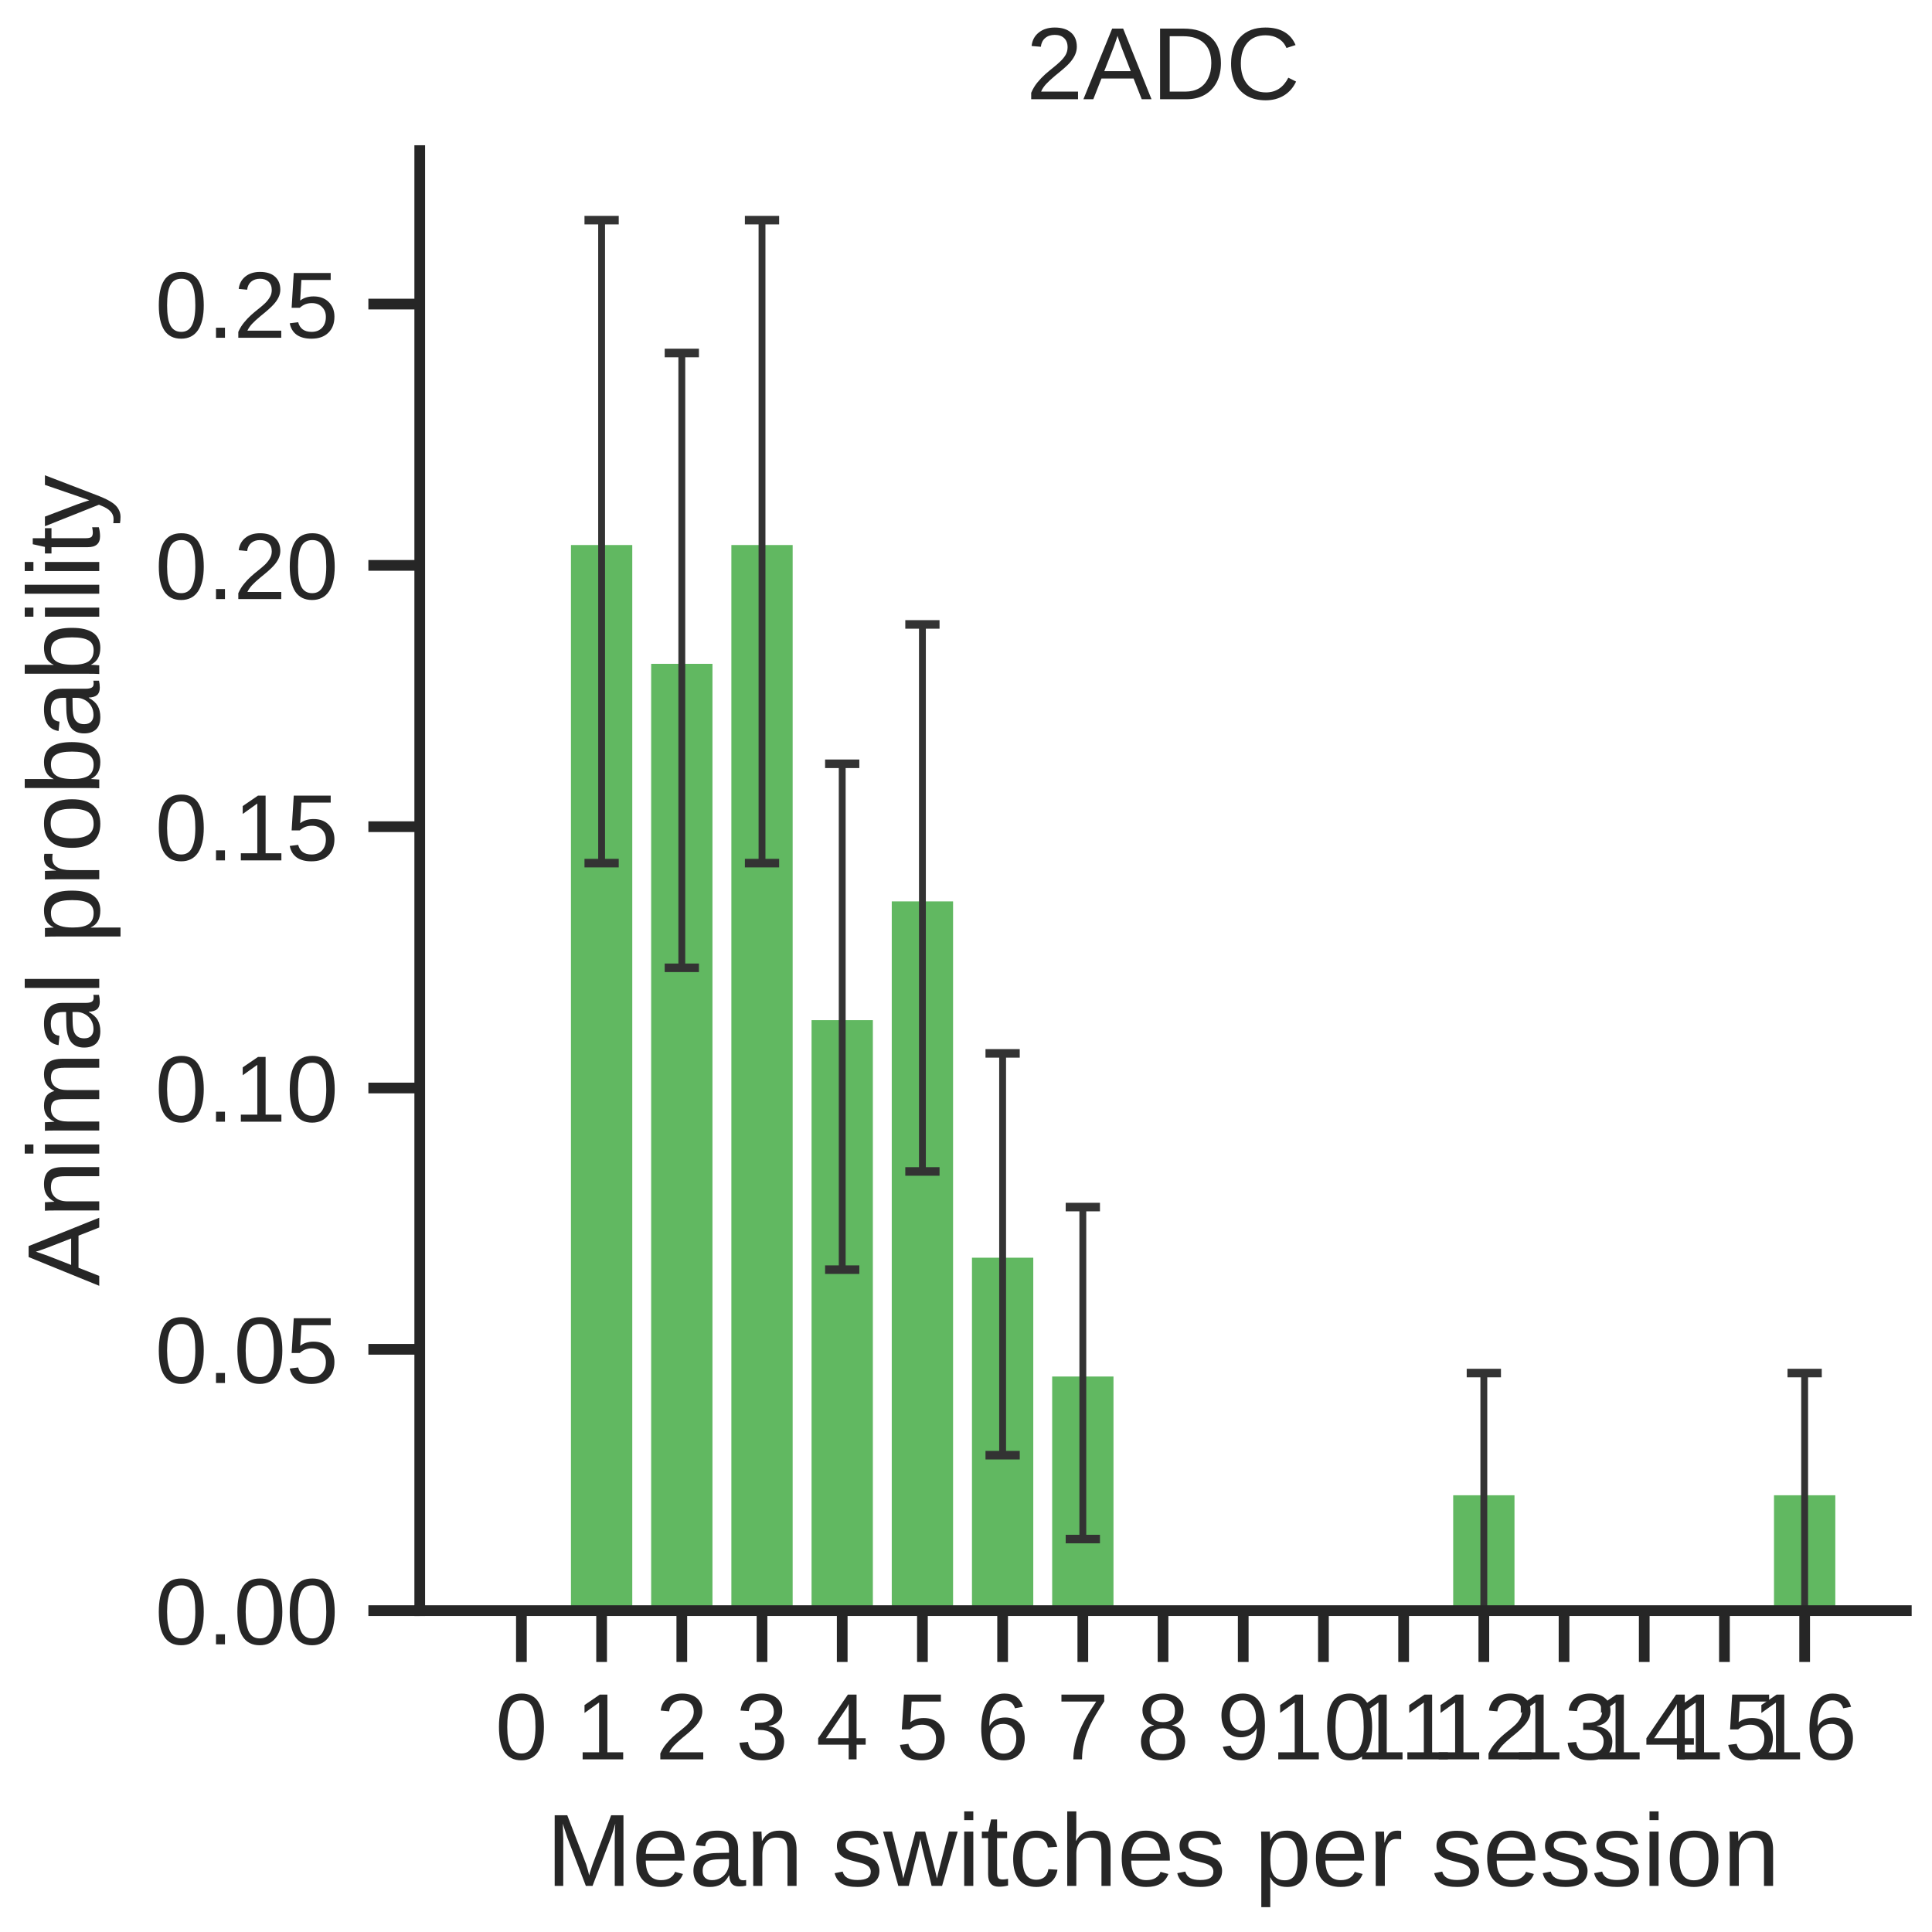
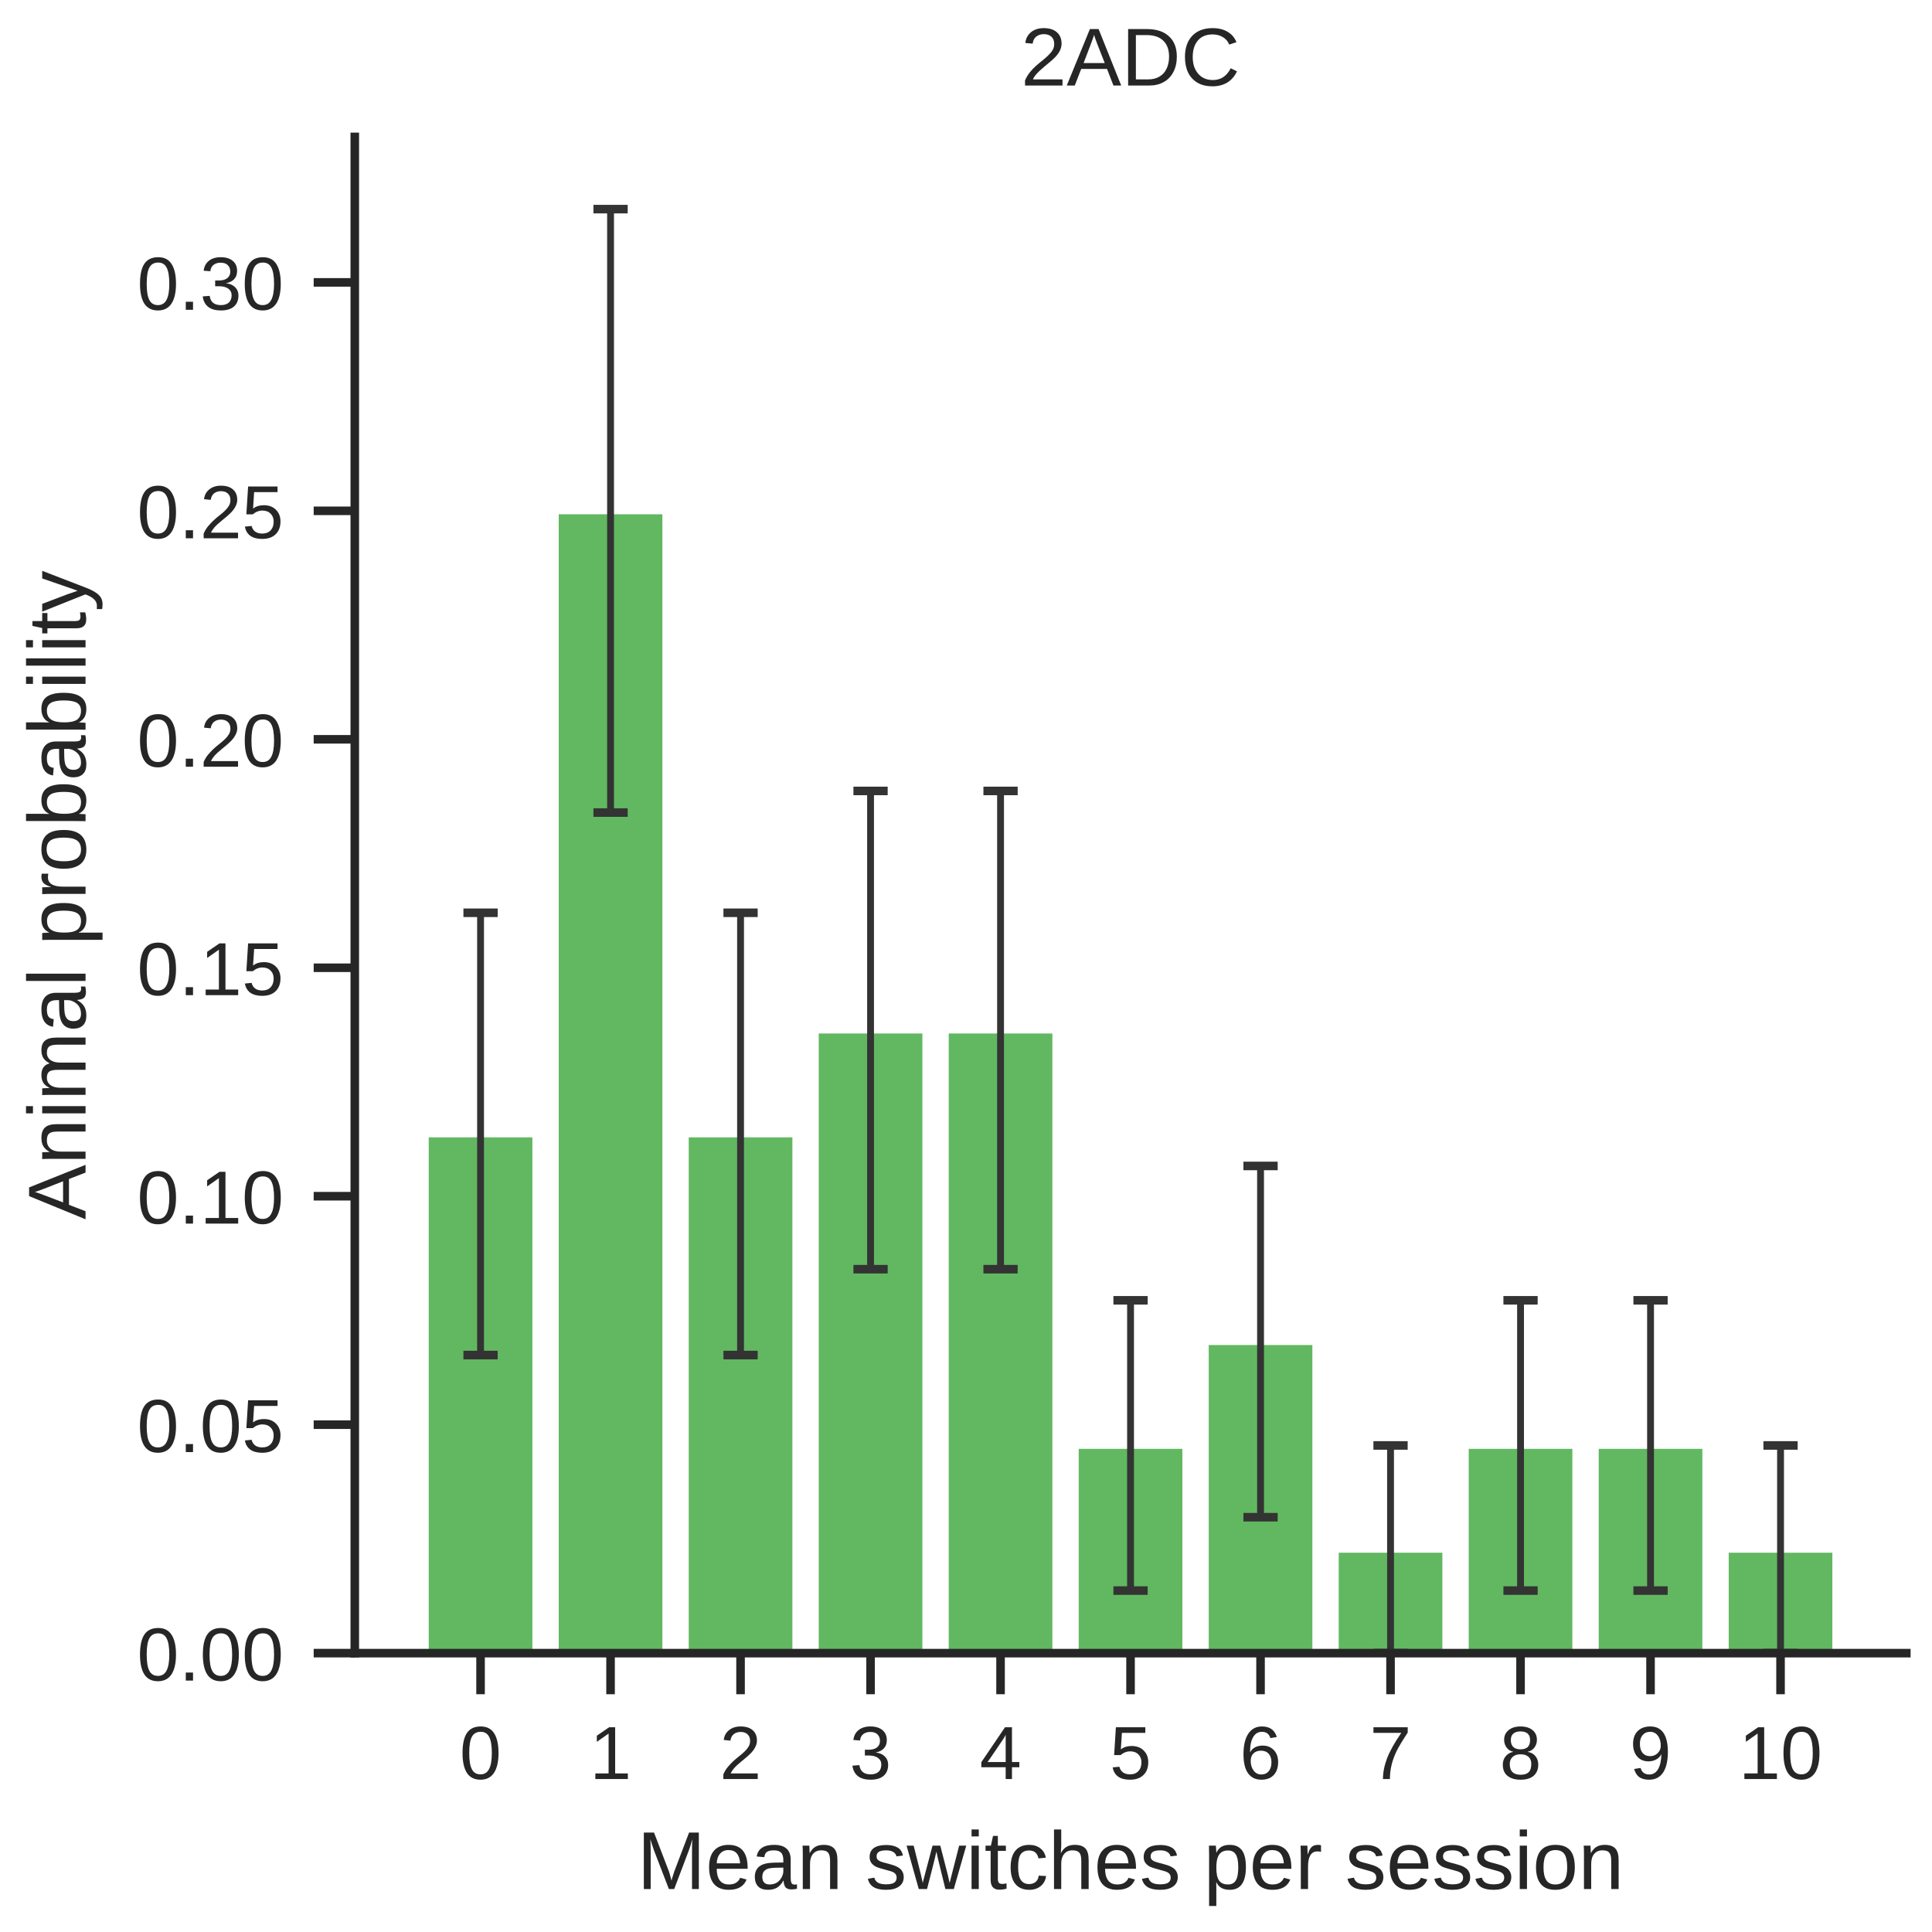
<svg xmlns="http://www.w3.org/2000/svg" xmlns:xlink="http://www.w3.org/1999/xlink" width="225.638pt" height="225.638pt" viewBox="0 0 225.638 225.638" version="1.1">
  <defs>
    <style type="text/css">*{stroke-linejoin: round; stroke-linecap: butt}</style>
  </defs>
  <g id="figure_1">
    <g id="patch_1">
      <path d="M 0 225.638  L 225.638 225.638  L 225.638 0  L 0 0  z " style="fill: #ffffff" />
    </g>
    <g id="axes_1">
      <g id="patch_2">
-         <path d="M 49.022 188.103  L 222.638 188.103  L 222.638 17.59  L 49.022 17.59  z " style="fill: #ffffff" />
+         <path d="M 41.435 193.07  L 222.638 193.07  L 222.638 15.989  L 41.435 15.989  z " style="fill: #ffffff" />
      </g>
      <g id="matplotlib.axis_1">
        <g id="xtick_1">
          <g id="line2d_1">
            <defs>
-               <path id="mf97f3000c5" d="M 0 0  L 0 6  " style="stroke: #262626; stroke-width: 1.25" />
+               <path id="m8f59baa967" d="M 0 0  L 0 4.8  " style="stroke: #262626" />
            </defs>
            <g>
-               <use xlink:href="#mf97f3000c5" x="60.895" y="188.103" style="fill: #262626; stroke: #262626; stroke-width: 1.25" />
+               <use xlink:href="#m8f59baa967" x="56.124" y="193.07" style="fill: #262626; stroke: #262626" />
            </g>
          </g>
          <g id="text_1">
-             <text style="font-size: 11px; font-family: 'Arial', 'DejaVu Sans', 'Liberation Sans', 'Bitstream Vera Sans', sans-serif; text-anchor: middle; fill: #262626" x="60.895" y="205.477" transform="rotate(-0 60.8948 205.4769)">0</text>
+             <text style="font-size: 8.8px; font-family: 'Arial', 'DejaVu Sans', 'Liberation Sans', 'Bitstream Vera Sans', sans-serif; text-anchor: middle; fill: #262626" x="56.124" y="207.776" transform="rotate(-0 56.12441 207.7762)">0</text>
          </g>
        </g>
        <g id="xtick_2">
          <g id="line2d_2">
            <g>
-               <use xlink:href="#mf97f3000c5" x="70.262" y="188.103" style="fill: #262626; stroke: #262626; stroke-width: 1.25" />
+               <use xlink:href="#m8f59baa967" x="71.307" y="193.07" style="fill: #262626; stroke: #262626" />
            </g>
          </g>
          <g id="text_2">
-             <text style="font-size: 11px; font-family: 'Arial', 'DejaVu Sans', 'Liberation Sans', 'Bitstream Vera Sans', sans-serif; text-anchor: middle; fill: #262626" x="70.262" y="205.477" transform="rotate(-0 70.26169 205.4769)">1</text>
+             <text style="font-size: 8.8px; font-family: 'Arial', 'DejaVu Sans', 'Liberation Sans', 'Bitstream Vera Sans', sans-serif; text-anchor: middle; fill: #262626" x="71.307" y="207.776" transform="rotate(-0 71.30683 207.7762)">1</text>
          </g>
        </g>
        <g id="xtick_3">
          <g id="line2d_3">
            <g>
-               <use xlink:href="#mf97f3000c5" x="79.629" y="188.103" style="fill: #262626; stroke: #262626; stroke-width: 1.25" />
+               <use xlink:href="#m8f59baa967" x="86.489" y="193.07" style="fill: #262626; stroke: #262626" />
            </g>
          </g>
          <g id="text_3">
-             <text style="font-size: 11px; font-family: 'Arial', 'DejaVu Sans', 'Liberation Sans', 'Bitstream Vera Sans', sans-serif; text-anchor: middle; fill: #262626" x="79.629" y="205.477" transform="rotate(-0 79.62858 205.4769)">2</text>
+             <text style="font-size: 8.8px; font-family: 'Arial', 'DejaVu Sans', 'Liberation Sans', 'Bitstream Vera Sans', sans-serif; text-anchor: middle; fill: #262626" x="86.489" y="207.776" transform="rotate(-0 86.48924 207.7762)">2</text>
          </g>
        </g>
        <g id="xtick_4">
          <g id="line2d_4">
            <g>
-               <use xlink:href="#mf97f3000c5" x="88.995" y="188.103" style="fill: #262626; stroke: #262626; stroke-width: 1.25" />
+               <use xlink:href="#m8f59baa967" x="101.672" y="193.07" style="fill: #262626; stroke: #262626" />
            </g>
          </g>
          <g id="text_4">
-             <text style="font-size: 11px; font-family: 'Arial', 'DejaVu Sans', 'Liberation Sans', 'Bitstream Vera Sans', sans-serif; text-anchor: middle; fill: #262626" x="88.995" y="205.477" transform="rotate(-0 88.99547 205.4769)">3</text>
+             <text style="font-size: 8.8px; font-family: 'Arial', 'DejaVu Sans', 'Liberation Sans', 'Bitstream Vera Sans', sans-serif; text-anchor: middle; fill: #262626" x="101.672" y="207.776" transform="rotate(-0 101.6717 207.7762)">3</text>
          </g>
        </g>
        <g id="xtick_5">
          <g id="line2d_5">
            <g>
-               <use xlink:href="#mf97f3000c5" x="98.362" y="188.103" style="fill: #262626; stroke: #262626; stroke-width: 1.25" />
+               <use xlink:href="#m8f59baa967" x="116.854" y="193.07" style="fill: #262626; stroke: #262626" />
            </g>
          </g>
          <g id="text_5">
-             <text style="font-size: 11px; font-family: 'Arial', 'DejaVu Sans', 'Liberation Sans', 'Bitstream Vera Sans', sans-serif; text-anchor: middle; fill: #262626" x="98.362" y="205.477" transform="rotate(-0 98.36236 205.4769)">4</text>
+             <text style="font-size: 8.8px; font-family: 'Arial', 'DejaVu Sans', 'Liberation Sans', 'Bitstream Vera Sans', sans-serif; text-anchor: middle; fill: #262626" x="116.854" y="207.776" transform="rotate(-0 116.8541 207.7762)">4</text>
          </g>
        </g>
        <g id="xtick_6">
          <g id="line2d_6">
            <g>
-               <use xlink:href="#mf97f3000c5" x="107.729" y="188.103" style="fill: #262626; stroke: #262626; stroke-width: 1.25" />
+               <use xlink:href="#m8f59baa967" x="132.036" y="193.07" style="fill: #262626; stroke: #262626" />
            </g>
          </g>
          <g id="text_6">
-             <text style="font-size: 11px; font-family: 'Arial', 'DejaVu Sans', 'Liberation Sans', 'Bitstream Vera Sans', sans-serif; text-anchor: middle; fill: #262626" x="107.729" y="205.477" transform="rotate(-0 107.7292 205.4769)">5</text>
+             <text style="font-size: 8.8px; font-family: 'Arial', 'DejaVu Sans', 'Liberation Sans', 'Bitstream Vera Sans', sans-serif; text-anchor: middle; fill: #262626" x="132.036" y="207.776" transform="rotate(-0 132.0365 207.7762)">5</text>
          </g>
        </g>
        <g id="xtick_7">
          <g id="line2d_7">
            <g>
-               <use xlink:href="#mf97f3000c5" x="117.096" y="188.103" style="fill: #262626; stroke: #262626; stroke-width: 1.25" />
+               <use xlink:href="#m8f59baa967" x="147.219" y="193.07" style="fill: #262626; stroke: #262626" />
            </g>
          </g>
          <g id="text_7">
-             <text style="font-size: 11px; font-family: 'Arial', 'DejaVu Sans', 'Liberation Sans', 'Bitstream Vera Sans', sans-serif; text-anchor: middle; fill: #262626" x="117.096" y="205.477" transform="rotate(-0 117.0961 205.4769)">6</text>
+             <text style="font-size: 8.8px; font-family: 'Arial', 'DejaVu Sans', 'Liberation Sans', 'Bitstream Vera Sans', sans-serif; text-anchor: middle; fill: #262626" x="147.219" y="207.776" transform="rotate(-0 147.2189 207.7762)">6</text>
          </g>
        </g>
        <g id="xtick_8">
          <g id="line2d_8">
            <g>
-               <use xlink:href="#mf97f3000c5" x="126.463" y="188.103" style="fill: #262626; stroke: #262626; stroke-width: 1.25" />
+               <use xlink:href="#m8f59baa967" x="162.401" y="193.07" style="fill: #262626; stroke: #262626" />
            </g>
          </g>
          <g id="text_8">
-             <text style="font-size: 11px; font-family: 'Arial', 'DejaVu Sans', 'Liberation Sans', 'Bitstream Vera Sans', sans-serif; text-anchor: middle; fill: #262626" x="126.463" y="205.477" transform="rotate(-0 126.463 205.4769)">7</text>
+             <text style="font-size: 8.8px; font-family: 'Arial', 'DejaVu Sans', 'Liberation Sans', 'Bitstream Vera Sans', sans-serif; text-anchor: middle; fill: #262626" x="162.401" y="207.776" transform="rotate(-0 162.4013 207.7762)">7</text>
          </g>
        </g>
        <g id="xtick_9">
          <g id="line2d_9">
            <g>
-               <use xlink:href="#mf97f3000c5" x="135.83" y="188.103" style="fill: #262626; stroke: #262626; stroke-width: 1.25" />
+               <use xlink:href="#m8f59baa967" x="177.584" y="193.07" style="fill: #262626; stroke: #262626" />
            </g>
          </g>
          <g id="text_9">
-             <text style="font-size: 11px; font-family: 'Arial', 'DejaVu Sans', 'Liberation Sans', 'Bitstream Vera Sans', sans-serif; text-anchor: middle; fill: #262626" x="135.83" y="205.477" transform="rotate(-0 135.8299 205.4769)">8</text>
+             <text style="font-size: 8.8px; font-family: 'Arial', 'DejaVu Sans', 'Liberation Sans', 'Bitstream Vera Sans', sans-serif; text-anchor: middle; fill: #262626" x="177.584" y="207.776" transform="rotate(-0 177.5837 207.7762)">8</text>
          </g>
        </g>
        <g id="xtick_10">
          <g id="line2d_10">
            <g>
-               <use xlink:href="#mf97f3000c5" x="145.197" y="188.103" style="fill: #262626; stroke: #262626; stroke-width: 1.25" />
+               <use xlink:href="#m8f59baa967" x="192.766" y="193.07" style="fill: #262626; stroke: #262626" />
            </g>
          </g>
          <g id="text_10">
-             <text style="font-size: 11px; font-family: 'Arial', 'DejaVu Sans', 'Liberation Sans', 'Bitstream Vera Sans', sans-serif; text-anchor: middle; fill: #262626" x="145.197" y="205.477" transform="rotate(-0 145.1968 205.4769)">9</text>
+             <text style="font-size: 8.8px; font-family: 'Arial', 'DejaVu Sans', 'Liberation Sans', 'Bitstream Vera Sans', sans-serif; text-anchor: middle; fill: #262626" x="192.766" y="207.776" transform="rotate(-0 192.7662 207.7762)">9</text>
          </g>
        </g>
        <g id="xtick_11">
          <g id="line2d_11">
            <g>
-               <use xlink:href="#mf97f3000c5" x="154.564" y="188.103" style="fill: #262626; stroke: #262626; stroke-width: 1.25" />
+               <use xlink:href="#m8f59baa967" x="207.949" y="193.07" style="fill: #262626; stroke: #262626" />
            </g>
          </g>
          <g id="text_11">
-             <text style="font-size: 11px; font-family: 'Arial', 'DejaVu Sans', 'Liberation Sans', 'Bitstream Vera Sans', sans-serif; text-anchor: middle; fill: #262626" x="154.564" y="205.477" transform="rotate(-0 154.5637 205.4769)">10</text>
-           </g>
-         </g>
-         <g id="xtick_12">
-           <g id="line2d_12">
-             <g>
-               <use xlink:href="#mf97f3000c5" x="163.931" y="188.103" style="fill: #262626; stroke: #262626; stroke-width: 1.25" />
-             </g>
-           </g>
-           <g id="text_12">
-             <text style="font-size: 11px; font-family: 'Arial', 'DejaVu Sans', 'Liberation Sans', 'Bitstream Vera Sans', sans-serif; text-anchor: middle; fill: #262626" x="163.931" y="205.477" transform="rotate(-0 163.9306 205.4769)">11</text>
-           </g>
-         </g>
-         <g id="xtick_13">
-           <g id="line2d_13">
-             <g>
-               <use xlink:href="#mf97f3000c5" x="173.297" y="188.103" style="fill: #262626; stroke: #262626; stroke-width: 1.25" />
-             </g>
-           </g>
-           <g id="text_13">
-             <text style="font-size: 11px; font-family: 'Arial', 'DejaVu Sans', 'Liberation Sans', 'Bitstream Vera Sans', sans-serif; text-anchor: middle; fill: #262626" x="173.297" y="205.477" transform="rotate(-0 173.2975 205.4769)">12</text>
-           </g>
-         </g>
-         <g id="xtick_14">
-           <g id="line2d_14">
-             <g>
-               <use xlink:href="#mf97f3000c5" x="182.664" y="188.103" style="fill: #262626; stroke: #262626; stroke-width: 1.25" />
-             </g>
-           </g>
-           <g id="text_14">
-             <text style="font-size: 11px; font-family: 'Arial', 'DejaVu Sans', 'Liberation Sans', 'Bitstream Vera Sans', sans-serif; text-anchor: middle; fill: #262626" x="182.664" y="205.477" transform="rotate(-0 182.6644 205.4769)">13</text>
-           </g>
-         </g>
-         <g id="xtick_15">
-           <g id="line2d_15">
-             <g>
-               <use xlink:href="#mf97f3000c5" x="192.031" y="188.103" style="fill: #262626; stroke: #262626; stroke-width: 1.25" />
-             </g>
-           </g>
-           <g id="text_15">
-             <text style="font-size: 11px; font-family: 'Arial', 'DejaVu Sans', 'Liberation Sans', 'Bitstream Vera Sans', sans-serif; text-anchor: middle; fill: #262626" x="192.031" y="205.477" transform="rotate(-0 192.0312 205.4769)">14</text>
-           </g>
-         </g>
-         <g id="xtick_16">
-           <g id="line2d_16">
-             <g>
-               <use xlink:href="#mf97f3000c5" x="201.398" y="188.103" style="fill: #262626; stroke: #262626; stroke-width: 1.25" />
-             </g>
-           </g>
-           <g id="text_16">
-             <text style="font-size: 11px; font-family: 'Arial', 'DejaVu Sans', 'Liberation Sans', 'Bitstream Vera Sans', sans-serif; text-anchor: middle; fill: #262626" x="201.398" y="205.477" transform="rotate(-0 201.3981 205.4769)">15</text>
-           </g>
-         </g>
-         <g id="xtick_17">
-           <g id="line2d_17">
-             <g>
-               <use xlink:href="#mf97f3000c5" x="210.765" y="188.103" style="fill: #262626; stroke: #262626; stroke-width: 1.25" />
-             </g>
-           </g>
-           <g id="text_17">
-             <text style="font-size: 11px; font-family: 'Arial', 'DejaVu Sans', 'Liberation Sans', 'Bitstream Vera Sans', sans-serif; text-anchor: middle; fill: #262626" x="210.765" y="205.477" transform="rotate(-0 210.765 205.4769)">16</text>
-           </g>
-         </g>
-         <g id="text_18">
-           <text style="font-size: 12px; font-family: 'Arial', 'DejaVu Sans', 'Liberation Sans', 'Bitstream Vera Sans', sans-serif; text-anchor: middle; fill: #262626" x="135.83" y="220.253" transform="rotate(-0 135.8299 220.2526)">Mean switches per session</text>
+             <text style="font-size: 8.8px; font-family: 'Arial', 'DejaVu Sans', 'Liberation Sans', 'Bitstream Vera Sans', sans-serif; text-anchor: middle; fill: #262626" x="207.949" y="207.776" transform="rotate(-0 207.9486 207.7762)">10</text>
+           </g>
+         </g>
+         <g id="text_12">
+           <text style="font-size: 9.6px; font-family: 'Arial', 'DejaVu Sans', 'Liberation Sans', 'Bitstream Vera Sans', sans-serif; text-anchor: middle; fill: #262626" x="132.036" y="220.617" transform="rotate(-0 132.0365 220.6172)">Mean switches per session</text>
        </g>
      </g>
      <g id="matplotlib.axis_2">
        <g id="ytick_1">
+           <g id="line2d_12">
+             <defs>
+               <path id="m73c8917f57" d="M 0 0  L -4.8 0  " style="stroke: #262626" />
+             </defs>
+             <g>
+               <use xlink:href="#m73c8917f57" x="41.435" y="193.07" style="fill: #262626; stroke: #262626" />
+             </g>
+           </g>
+           <g id="text_13">
+             <text style="font-size: 8.8px; font-family: 'Arial', 'DejaVu Sans', 'Liberation Sans', 'Bitstream Vera Sans', sans-serif; text-anchor: end; fill: #262626" x="33.135" y="196.273" transform="rotate(-0 33.13543 196.2729)">0.00</text>
+           </g>
+         </g>
+         <g id="ytick_2">
+           <g id="line2d_13">
+             <g>
+               <use xlink:href="#m73c8917f57" x="41.435" y="166.388" style="fill: #262626; stroke: #262626" />
+             </g>
+           </g>
+           <g id="text_14">
+             <text style="font-size: 8.8px; font-family: 'Arial', 'DejaVu Sans', 'Liberation Sans', 'Bitstream Vera Sans', sans-serif; text-anchor: end; fill: #262626" x="33.135" y="169.591" transform="rotate(-0 33.13543 169.591)">0.05</text>
+           </g>
+         </g>
+         <g id="ytick_3">
+           <g id="line2d_14">
+             <g>
+               <use xlink:href="#m73c8917f57" x="41.435" y="139.706" style="fill: #262626; stroke: #262626" />
+             </g>
+           </g>
+           <g id="text_15">
+             <text style="font-size: 8.8px; font-family: 'Arial', 'DejaVu Sans', 'Liberation Sans', 'Bitstream Vera Sans', sans-serif; text-anchor: end; fill: #262626" x="33.135" y="142.909" transform="rotate(-0 33.13543 142.909)">0.10</text>
+           </g>
+         </g>
+         <g id="ytick_4">
+           <g id="line2d_15">
+             <g>
+               <use xlink:href="#m73c8917f57" x="41.435" y="113.024" style="fill: #262626; stroke: #262626" />
+             </g>
+           </g>
+           <g id="text_16">
+             <text style="font-size: 8.8px; font-family: 'Arial', 'DejaVu Sans', 'Liberation Sans', 'Bitstream Vera Sans', sans-serif; text-anchor: end; fill: #262626" x="33.135" y="116.227" transform="rotate(-0 33.13543 116.2271)">0.15</text>
+           </g>
+         </g>
+         <g id="ytick_5">
+           <g id="line2d_16">
+             <g>
+               <use xlink:href="#m73c8917f57" x="41.435" y="86.342" style="fill: #262626; stroke: #262626" />
+             </g>
+           </g>
+           <g id="text_17">
+             <text style="font-size: 8.8px; font-family: 'Arial', 'DejaVu Sans', 'Liberation Sans', 'Bitstream Vera Sans', sans-serif; text-anchor: end; fill: #262626" x="33.135" y="89.545" transform="rotate(-0 33.13543 89.54516)">0.20</text>
+           </g>
+         </g>
+         <g id="ytick_6">
+           <g id="line2d_17">
+             <g>
+               <use xlink:href="#m73c8917f57" x="41.435" y="59.66" style="fill: #262626; stroke: #262626" />
+             </g>
+           </g>
+           <g id="text_18">
+             <text style="font-size: 8.8px; font-family: 'Arial', 'DejaVu Sans', 'Liberation Sans', 'Bitstream Vera Sans', sans-serif; text-anchor: end; fill: #262626" x="33.135" y="62.863" transform="rotate(-0 33.13543 62.86322)">0.25</text>
+           </g>
+         </g>
+         <g id="ytick_7">
          <g id="line2d_18">
-             <defs>
-               <path id="md6806dbf88" d="M 0 0  L -6 0  " style="stroke: #262626; stroke-width: 1.25" />
-             </defs>
-             <g>
-               <use xlink:href="#md6806dbf88" x="49.022" y="188.103" style="fill: #262626; stroke: #262626; stroke-width: 1.25" />
+             <g>
+               <use xlink:href="#m73c8917f57" x="41.435" y="32.978" style="fill: #262626; stroke: #262626" />
            </g>
          </g>
          <g id="text_19">
-             <text style="font-size: 11px; font-family: 'Arial', 'DejaVu Sans', 'Liberation Sans', 'Bitstream Vera Sans', sans-serif; text-anchor: end; fill: #262626" x="39.522" y="192.04" transform="rotate(-0 39.52227 192.0401)">0.00</text>
-           </g>
-         </g>
-         <g id="ytick_2">
-           <g id="line2d_19">
-             <g>
-               <use xlink:href="#md6806dbf88" x="49.022" y="157.585" style="fill: #262626; stroke: #262626; stroke-width: 1.25" />
-             </g>
-           </g>
-           <g id="text_20">
-             <text style="font-size: 11px; font-family: 'Arial', 'DejaVu Sans', 'Liberation Sans', 'Bitstream Vera Sans', sans-serif; text-anchor: end; fill: #262626" x="39.522" y="161.522" transform="rotate(-0 39.52227 161.5217)">0.05</text>
-           </g>
-         </g>
-         <g id="ytick_3">
-           <g id="line2d_20">
-             <g>
-               <use xlink:href="#md6806dbf88" x="49.022" y="127.066" style="fill: #262626; stroke: #262626; stroke-width: 1.25" />
-             </g>
-           </g>
-           <g id="text_21">
-             <text style="font-size: 11px; font-family: 'Arial', 'DejaVu Sans', 'Liberation Sans', 'Bitstream Vera Sans', sans-serif; text-anchor: end; fill: #262626" x="39.522" y="131.003" transform="rotate(-0 39.52227 131.0032)">0.10</text>
-           </g>
-         </g>
-         <g id="ytick_4">
-           <g id="line2d_21">
-             <g>
-               <use xlink:href="#md6806dbf88" x="49.022" y="96.548" style="fill: #262626; stroke: #262626; stroke-width: 1.25" />
-             </g>
-           </g>
-           <g id="text_22">
-             <text style="font-size: 11px; font-family: 'Arial', 'DejaVu Sans', 'Liberation Sans', 'Bitstream Vera Sans', sans-serif; text-anchor: end; fill: #262626" x="39.522" y="100.485" transform="rotate(-0 39.52227 100.4847)">0.15</text>
-           </g>
-         </g>
-         <g id="ytick_5">
-           <g id="line2d_22">
-             <g>
-               <use xlink:href="#md6806dbf88" x="49.022" y="66.029" style="fill: #262626; stroke: #262626; stroke-width: 1.25" />
-             </g>
-           </g>
-           <g id="text_23">
-             <text style="font-size: 11px; font-family: 'Arial', 'DejaVu Sans', 'Liberation Sans', 'Bitstream Vera Sans', sans-serif; text-anchor: end; fill: #262626" x="39.522" y="69.966" transform="rotate(-0 39.52227 69.96629)">0.20</text>
-           </g>
-         </g>
-         <g id="ytick_6">
-           <g id="line2d_23">
-             <g>
-               <use xlink:href="#md6806dbf88" x="49.022" y="35.511" style="fill: #262626; stroke: #262626; stroke-width: 1.25" />
-             </g>
-           </g>
-           <g id="text_24">
-             <text style="font-size: 11px; font-family: 'Arial', 'DejaVu Sans', 'Liberation Sans', 'Bitstream Vera Sans', sans-serif; text-anchor: end; fill: #262626" x="39.522" y="39.448" transform="rotate(-0 39.52227 39.44783)">0.25</text>
-           </g>
-         </g>
-         <g id="text_25">
-           <text style="font-size: 12px; font-family: 'Arial', 'DejaVu Sans', 'Liberation Sans', 'Bitstream Vera Sans', sans-serif; text-anchor: middle; fill: #262626" x="11.59" y="102.846" transform="rotate(-90 11.58962 102.8465)">Animal probability</text>
+             <text style="font-size: 8.8px; font-family: 'Arial', 'DejaVu Sans', 'Liberation Sans', 'Bitstream Vera Sans', sans-serif; text-anchor: end; fill: #262626" x="33.135" y="36.181" transform="rotate(-0 33.13543 36.18128)">0.30</text>
+           </g>
+         </g>
+         <g id="text_20">
+           <text style="font-size: 9.6px; font-family: 'Arial', 'DejaVu Sans', 'Liberation Sans', 'Bitstream Vera Sans', sans-serif; text-anchor: middle; fill: #262626" x="9.989" y="104.529" transform="rotate(-90 9.989303 104.5294)">Animal probability</text>
        </g>
      </g>
      <g id="patch_3">
-         <path d="M 56.914 188.103  L 64.876 188.103  L 64.876 188.103  L 56.914 188.103  z " clip-path="url(#pf51cd7ae5a)" style="fill: #2ca02c; fill-opacity: 0.75; stroke: #ffffff; stroke-width: 0.802; stroke-linejoin: miter" />
+         <path d="M 49.672 193.07  L 62.577 193.07  L 62.577 132.429  L 49.672 132.429  z " clip-path="url(#p228486cbcb)" style="fill: #2ca02c; fill-opacity: 0.75; stroke: #ffffff; stroke-width: 0.8; stroke-linejoin: miter" />
      </g>
      <g id="patch_4">
-         <path d="M 66.281 188.103  L 74.243 188.103  L 74.243 63.255  L 66.281 63.255  z " clip-path="url(#pf51cd7ae5a)" style="fill: #2ca02c; fill-opacity: 0.75; stroke: #ffffff; stroke-width: 0.802; stroke-linejoin: miter" />
+         <path d="M 64.854 193.07  L 77.759 193.07  L 77.759 59.66  L 64.854 59.66  z " clip-path="url(#p228486cbcb)" style="fill: #2ca02c; fill-opacity: 0.75; stroke: #ffffff; stroke-width: 0.8; stroke-linejoin: miter" />
      </g>
      <g id="patch_5">
-         <path d="M 75.648 188.103  L 83.61 188.103  L 83.61 77.127  L 75.648 77.127  z " clip-path="url(#pf51cd7ae5a)" style="fill: #2ca02c; fill-opacity: 0.75; stroke: #ffffff; stroke-width: 0.802; stroke-linejoin: miter" />
+         <path d="M 80.037 193.07  L 92.942 193.07  L 92.942 132.429  L 80.037 132.429  z " clip-path="url(#p228486cbcb)" style="fill: #2ca02c; fill-opacity: 0.75; stroke: #ffffff; stroke-width: 0.8; stroke-linejoin: miter" />
      </g>
      <g id="patch_6">
-         <path d="M 85.015 188.103  L 92.976 188.103  L 92.976 63.255  L 85.015 63.255  z " clip-path="url(#pf51cd7ae5a)" style="fill: #2ca02c; fill-opacity: 0.75; stroke: #ffffff; stroke-width: 0.802; stroke-linejoin: miter" />
+         <path d="M 95.219 193.07  L 108.124 193.07  L 108.124 120.301  L 95.219 120.301  z " clip-path="url(#p228486cbcb)" style="fill: #2ca02c; fill-opacity: 0.75; stroke: #ffffff; stroke-width: 0.8; stroke-linejoin: miter" />
      </g>
      <g id="patch_7">
-         <path d="M 94.381 188.103  L 102.343 188.103  L 102.343 118.743  L 94.381 118.743  z " clip-path="url(#pf51cd7ae5a)" style="fill: #2ca02c; fill-opacity: 0.75; stroke: #ffffff; stroke-width: 0.802; stroke-linejoin: miter" />
+         <path d="M 110.402 193.07  L 123.307 193.07  L 123.307 120.301  L 110.402 120.301  z " clip-path="url(#p228486cbcb)" style="fill: #2ca02c; fill-opacity: 0.75; stroke: #ffffff; stroke-width: 0.8; stroke-linejoin: miter" />
      </g>
      <g id="patch_8">
-         <path d="M 103.748 188.103  L 111.71 188.103  L 111.71 104.871  L 103.748 104.871  z " clip-path="url(#pf51cd7ae5a)" style="fill: #2ca02c; fill-opacity: 0.75; stroke: #ffffff; stroke-width: 0.802; stroke-linejoin: miter" />
+         <path d="M 125.584 193.07  L 138.489 193.07  L 138.489 168.813  L 125.584 168.813  z " clip-path="url(#p228486cbcb)" style="fill: #2ca02c; fill-opacity: 0.75; stroke: #ffffff; stroke-width: 0.8; stroke-linejoin: miter" />
      </g>
      <g id="patch_9">
-         <path d="M 113.115 188.103  L 121.077 188.103  L 121.077 146.487  L 113.115 146.487  z " clip-path="url(#pf51cd7ae5a)" style="fill: #2ca02c; fill-opacity: 0.75; stroke: #ffffff; stroke-width: 0.802; stroke-linejoin: miter" />
+         <path d="M 140.766 193.07  L 153.671 193.07  L 153.671 156.685  L 140.766 156.685  z " clip-path="url(#p228486cbcb)" style="fill: #2ca02c; fill-opacity: 0.75; stroke: #ffffff; stroke-width: 0.8; stroke-linejoin: miter" />
      </g>
      <g id="patch_10">
-         <path d="M 122.482 188.103  L 130.444 188.103  L 130.444 160.359  L 122.482 160.359  z " clip-path="url(#pf51cd7ae5a)" style="fill: #2ca02c; fill-opacity: 0.75; stroke: #ffffff; stroke-width: 0.802; stroke-linejoin: miter" />
+         <path d="M 155.949 193.07  L 168.854 193.07  L 168.854 180.941  L 155.949 180.941  z " clip-path="url(#p228486cbcb)" style="fill: #2ca02c; fill-opacity: 0.75; stroke: #ffffff; stroke-width: 0.8; stroke-linejoin: miter" />
      </g>
      <g id="patch_11">
-         <path d="M 131.849 188.103  L 139.811 188.103  L 139.811 188.103  L 131.849 188.103  z " clip-path="url(#pf51cd7ae5a)" style="fill: #2ca02c; fill-opacity: 0.75; stroke: #ffffff; stroke-width: 0.802; stroke-linejoin: miter" />
+         <path d="M 171.131 193.07  L 184.036 193.07  L 184.036 168.813  L 171.131 168.813  z " clip-path="url(#p228486cbcb)" style="fill: #2ca02c; fill-opacity: 0.75; stroke: #ffffff; stroke-width: 0.8; stroke-linejoin: miter" />
      </g>
      <g id="patch_12">
-         <path d="M 141.216 188.103  L 149.178 188.103  L 149.178 188.103  L 141.216 188.103  z " clip-path="url(#pf51cd7ae5a)" style="fill: #2ca02c; fill-opacity: 0.75; stroke: #ffffff; stroke-width: 0.802; stroke-linejoin: miter" />
+         <path d="M 186.314 193.07  L 199.219 193.07  L 199.219 168.813  L 186.314 168.813  z " clip-path="url(#p228486cbcb)" style="fill: #2ca02c; fill-opacity: 0.75; stroke: #ffffff; stroke-width: 0.8; stroke-linejoin: miter" />
      </g>
      <g id="patch_13">
-         <path d="M 150.583 188.103  L 158.545 188.103  L 158.545 188.103  L 150.583 188.103  z " clip-path="url(#pf51cd7ae5a)" style="fill: #2ca02c; fill-opacity: 0.75; stroke: #ffffff; stroke-width: 0.802; stroke-linejoin: miter" />
+         <path d="M 201.496 193.07  L 214.401 193.07  L 214.401 180.941  L 201.496 180.941  z " clip-path="url(#p228486cbcb)" style="fill: #2ca02c; fill-opacity: 0.75; stroke: #ffffff; stroke-width: 0.8; stroke-linejoin: miter" />
+       </g>
+       <g id="LineCollection_1">
+         <path d="M 56.124 158.256  L 56.124 106.602  " clip-path="url(#p228486cbcb)" style="fill: none; stroke: #333333; stroke-width: 0.8" />
+         <path d="M 71.307 94.898  L 71.307 24.422  " clip-path="url(#p228486cbcb)" style="fill: none; stroke: #333333; stroke-width: 0.8" />
+         <path d="M 86.489 158.256  L 86.489 106.602  " clip-path="url(#p228486cbcb)" style="fill: none; stroke: #333333; stroke-width: 0.8" />
+         <path d="M 101.672 148.228  L 101.672 92.373  " clip-path="url(#p228486cbcb)" style="fill: none; stroke: #333333; stroke-width: 0.8" />
+         <path d="M 116.854 148.228  L 116.854 92.373  " clip-path="url(#p228486cbcb)" style="fill: none; stroke: #333333; stroke-width: 0.8" />
+         <path d="M 132.036 185.764  L 132.036 151.862  " clip-path="url(#p228486cbcb)" style="fill: none; stroke: #333333; stroke-width: 0.8" />
+         <path d="M 147.219 177.197  L 147.219 136.173  " clip-path="url(#p228486cbcb)" style="fill: none; stroke: #333333; stroke-width: 0.8" />
+         <path d="M 162.401 193.07  L 162.401 168.813  " clip-path="url(#p228486cbcb)" style="fill: none; stroke: #333333; stroke-width: 0.8" />
+         <path d="M 177.584 185.764  L 177.584 151.862  " clip-path="url(#p228486cbcb)" style="fill: none; stroke: #333333; stroke-width: 0.8" />
+         <path d="M 192.766 185.764  L 192.766 151.862  " clip-path="url(#p228486cbcb)" style="fill: none; stroke: #333333; stroke-width: 0.8" />
+         <path d="M 207.949 193.07  L 207.949 168.813  " clip-path="url(#p228486cbcb)" style="fill: none; stroke: #333333; stroke-width: 0.8" />
+       </g>
+       <g id="line2d_19">
+         <defs>
+           <path id="m8e57ab2847" d="M 2 0  L -2 -0  " style="stroke: #333333" />
+         </defs>
+         <g clip-path="url(#p228486cbcb)">
+           <use xlink:href="#m8e57ab2847" x="56.124" y="158.256" style="fill: #333333; stroke: #333333" />
+           <use xlink:href="#m8e57ab2847" x="71.307" y="94.898" style="fill: #333333; stroke: #333333" />
+           <use xlink:href="#m8e57ab2847" x="86.489" y="158.256" style="fill: #333333; stroke: #333333" />
+           <use xlink:href="#m8e57ab2847" x="101.672" y="148.228" style="fill: #333333; stroke: #333333" />
+           <use xlink:href="#m8e57ab2847" x="116.854" y="148.228" style="fill: #333333; stroke: #333333" />
+           <use xlink:href="#m8e57ab2847" x="132.036" y="185.764" style="fill: #333333; stroke: #333333" />
+           <use xlink:href="#m8e57ab2847" x="147.219" y="177.197" style="fill: #333333; stroke: #333333" />
+           <use xlink:href="#m8e57ab2847" x="162.401" y="193.07" style="fill: #333333; stroke: #333333" />
+           <use xlink:href="#m8e57ab2847" x="177.584" y="185.764" style="fill: #333333; stroke: #333333" />
+           <use xlink:href="#m8e57ab2847" x="192.766" y="185.764" style="fill: #333333; stroke: #333333" />
+           <use xlink:href="#m8e57ab2847" x="207.949" y="193.07" style="fill: #333333; stroke: #333333" />
+         </g>
+       </g>
+       <g id="line2d_20">
+         <g clip-path="url(#p228486cbcb)">
+           <use xlink:href="#m8e57ab2847" x="56.124" y="106.602" style="fill: #333333; stroke: #333333" />
+           <use xlink:href="#m8e57ab2847" x="71.307" y="24.422" style="fill: #333333; stroke: #333333" />
+           <use xlink:href="#m8e57ab2847" x="86.489" y="106.602" style="fill: #333333; stroke: #333333" />
+           <use xlink:href="#m8e57ab2847" x="101.672" y="92.373" style="fill: #333333; stroke: #333333" />
+           <use xlink:href="#m8e57ab2847" x="116.854" y="92.373" style="fill: #333333; stroke: #333333" />
+           <use xlink:href="#m8e57ab2847" x="132.036" y="151.862" style="fill: #333333; stroke: #333333" />
+           <use xlink:href="#m8e57ab2847" x="147.219" y="136.173" style="fill: #333333; stroke: #333333" />
+           <use xlink:href="#m8e57ab2847" x="162.401" y="168.813" style="fill: #333333; stroke: #333333" />
+           <use xlink:href="#m8e57ab2847" x="177.584" y="151.862" style="fill: #333333; stroke: #333333" />
+           <use xlink:href="#m8e57ab2847" x="192.766" y="151.862" style="fill: #333333; stroke: #333333" />
+           <use xlink:href="#m8e57ab2847" x="207.949" y="168.813" style="fill: #333333; stroke: #333333" />
+         </g>
      </g>
      <g id="patch_14">
-         <path d="M 159.95 188.103  L 167.912 188.103  L 167.912 188.103  L 159.95 188.103  z " clip-path="url(#pf51cd7ae5a)" style="fill: #2ca02c; fill-opacity: 0.75; stroke: #ffffff; stroke-width: 0.802; stroke-linejoin: miter" />
+         <path d="M 41.435 193.07  L 41.435 15.989  " style="fill: none; stroke: #262626; stroke-linejoin: miter; stroke-linecap: square" />
      </g>
      <g id="patch_15">
-         <path d="M 169.317 188.103  L 177.278 188.103  L 177.278 174.231  L 169.317 174.231  z " clip-path="url(#pf51cd7ae5a)" style="fill: #2ca02c; fill-opacity: 0.75; stroke: #ffffff; stroke-width: 0.802; stroke-linejoin: miter" />
-       </g>
-       <g id="patch_16">
-         <path d="M 178.683 188.103  L 186.645 188.103  L 186.645 188.103  L 178.683 188.103  z " clip-path="url(#pf51cd7ae5a)" style="fill: #2ca02c; fill-opacity: 0.75; stroke: #ffffff; stroke-width: 0.802; stroke-linejoin: miter" />
-       </g>
-       <g id="patch_17">
-         <path d="M 188.05 188.103  L 196.012 188.103  L 196.012 188.103  L 188.05 188.103  z " clip-path="url(#pf51cd7ae5a)" style="fill: #2ca02c; fill-opacity: 0.75; stroke: #ffffff; stroke-width: 0.802; stroke-linejoin: miter" />
-       </g>
-       <g id="patch_18">
-         <path d="M 197.417 188.103  L 205.379 188.103  L 205.379 188.103  L 197.417 188.103  z " clip-path="url(#pf51cd7ae5a)" style="fill: #2ca02c; fill-opacity: 0.75; stroke: #ffffff; stroke-width: 0.802; stroke-linejoin: miter" />
-       </g>
-       <g id="patch_19">
-         <path d="M 206.784 188.103  L 214.746 188.103  L 214.746 174.231  L 206.784 174.231  z " clip-path="url(#pf51cd7ae5a)" style="fill: #2ca02c; fill-opacity: 0.75; stroke: #ffffff; stroke-width: 0.802; stroke-linejoin: miter" />
-       </g>
-       <g id="LineCollection_1">
-         <path d="M 60.895 188.103  L 60.895 188.103  " clip-path="url(#pf51cd7ae5a)" style="fill: none; stroke: #333333; stroke-width: 0.8" />
-         <path d="M 70.262 100.801  L 70.262 25.709  " clip-path="url(#pf51cd7ae5a)" style="fill: none; stroke: #333333; stroke-width: 0.8" />
-         <path d="M 79.629 113.028  L 79.629 41.226  " clip-path="url(#pf51cd7ae5a)" style="fill: none; stroke: #333333; stroke-width: 0.8" />
-         <path d="M 88.995 100.801  L 88.995 25.709  " clip-path="url(#pf51cd7ae5a)" style="fill: none; stroke: #333333; stroke-width: 0.8" />
-         <path d="M 98.362 148.284  L 98.362 89.202  " clip-path="url(#pf51cd7ae5a)" style="fill: none; stroke: #333333; stroke-width: 0.8" />
-         <path d="M 107.729 136.814  L 107.729 72.928  " clip-path="url(#pf51cd7ae5a)" style="fill: none; stroke: #333333; stroke-width: 0.8" />
-         <path d="M 117.096 169.949  L 117.096 123.026  " clip-path="url(#pf51cd7ae5a)" style="fill: none; stroke: #333333; stroke-width: 0.8" />
-         <path d="M 126.463 179.748  L 126.463 140.971  " clip-path="url(#pf51cd7ae5a)" style="fill: none; stroke: #333333; stroke-width: 0.8" />
-         <path d="M 135.83 188.103  L 135.83 188.103  " clip-path="url(#pf51cd7ae5a)" style="fill: none; stroke: #333333; stroke-width: 0.8" />
-         <path d="M 145.197 188.103  L 145.197 188.103  " clip-path="url(#pf51cd7ae5a)" style="fill: none; stroke: #333333; stroke-width: 0.8" />
-         <path d="M 154.564 188.103  L 154.564 188.103  " clip-path="url(#pf51cd7ae5a)" style="fill: none; stroke: #333333; stroke-width: 0.8" />
-         <path d="M 163.931 188.103  L 163.931 188.103  " clip-path="url(#pf51cd7ae5a)" style="fill: none; stroke: #333333; stroke-width: 0.8" />
-         <path d="M 173.297 188.103  L 173.297 160.359  " clip-path="url(#pf51cd7ae5a)" style="fill: none; stroke: #333333; stroke-width: 0.8" />
-         <path d="M 182.664 188.103  L 182.664 188.103  " clip-path="url(#pf51cd7ae5a)" style="fill: none; stroke: #333333; stroke-width: 0.8" />
-         <path d="M 192.031 188.103  L 192.031 188.103  " clip-path="url(#pf51cd7ae5a)" style="fill: none; stroke: #333333; stroke-width: 0.8" />
-         <path d="M 201.398 188.103  L 201.398 188.103  " clip-path="url(#pf51cd7ae5a)" style="fill: none; stroke: #333333; stroke-width: 0.8" />
-         <path d="M 210.765 188.103  L 210.765 160.359  " clip-path="url(#pf51cd7ae5a)" style="fill: none; stroke: #333333; stroke-width: 0.8" />
-       </g>
-       <g id="line2d_24">
-         <defs>
-           <path id="mcf1e3447b7" d="M 2 0  L -2 -0  " style="stroke: #333333" />
-         </defs>
-         <g clip-path="url(#pf51cd7ae5a)">
-           <use xlink:href="#mcf1e3447b7" x="60.895" y="188.103" style="fill: #333333; stroke: #333333" />
-           <use xlink:href="#mcf1e3447b7" x="70.262" y="100.801" style="fill: #333333; stroke: #333333" />
-           <use xlink:href="#mcf1e3447b7" x="79.629" y="113.028" style="fill: #333333; stroke: #333333" />
-           <use xlink:href="#mcf1e3447b7" x="88.995" y="100.801" style="fill: #333333; stroke: #333333" />
-           <use xlink:href="#mcf1e3447b7" x="98.362" y="148.284" style="fill: #333333; stroke: #333333" />
-           <use xlink:href="#mcf1e3447b7" x="107.729" y="136.814" style="fill: #333333; stroke: #333333" />
-           <use xlink:href="#mcf1e3447b7" x="117.096" y="169.949" style="fill: #333333; stroke: #333333" />
-           <use xlink:href="#mcf1e3447b7" x="126.463" y="179.748" style="fill: #333333; stroke: #333333" />
-           <use xlink:href="#mcf1e3447b7" x="135.83" y="188.103" style="fill: #333333; stroke: #333333" />
-           <use xlink:href="#mcf1e3447b7" x="145.197" y="188.103" style="fill: #333333; stroke: #333333" />
-           <use xlink:href="#mcf1e3447b7" x="154.564" y="188.103" style="fill: #333333; stroke: #333333" />
-           <use xlink:href="#mcf1e3447b7" x="163.931" y="188.103" style="fill: #333333; stroke: #333333" />
-           <use xlink:href="#mcf1e3447b7" x="173.297" y="188.103" style="fill: #333333; stroke: #333333" />
-           <use xlink:href="#mcf1e3447b7" x="182.664" y="188.103" style="fill: #333333; stroke: #333333" />
-           <use xlink:href="#mcf1e3447b7" x="192.031" y="188.103" style="fill: #333333; stroke: #333333" />
-           <use xlink:href="#mcf1e3447b7" x="201.398" y="188.103" style="fill: #333333; stroke: #333333" />
-           <use xlink:href="#mcf1e3447b7" x="210.765" y="188.103" style="fill: #333333; stroke: #333333" />
-         </g>
-       </g>
-       <g id="line2d_25">
-         <g clip-path="url(#pf51cd7ae5a)">
-           <use xlink:href="#mcf1e3447b7" x="60.895" y="188.103" style="fill: #333333; stroke: #333333" />
-           <use xlink:href="#mcf1e3447b7" x="70.262" y="25.709" style="fill: #333333; stroke: #333333" />
-           <use xlink:href="#mcf1e3447b7" x="79.629" y="41.226" style="fill: #333333; stroke: #333333" />
-           <use xlink:href="#mcf1e3447b7" x="88.995" y="25.709" style="fill: #333333; stroke: #333333" />
-           <use xlink:href="#mcf1e3447b7" x="98.362" y="89.202" style="fill: #333333; stroke: #333333" />
-           <use xlink:href="#mcf1e3447b7" x="107.729" y="72.928" style="fill: #333333; stroke: #333333" />
-           <use xlink:href="#mcf1e3447b7" x="117.096" y="123.026" style="fill: #333333; stroke: #333333" />
-           <use xlink:href="#mcf1e3447b7" x="126.463" y="140.971" style="fill: #333333; stroke: #333333" />
-           <use xlink:href="#mcf1e3447b7" x="135.83" y="188.103" style="fill: #333333; stroke: #333333" />
-           <use xlink:href="#mcf1e3447b7" x="145.197" y="188.103" style="fill: #333333; stroke: #333333" />
-           <use xlink:href="#mcf1e3447b7" x="154.564" y="188.103" style="fill: #333333; stroke: #333333" />
-           <use xlink:href="#mcf1e3447b7" x="163.931" y="188.103" style="fill: #333333; stroke: #333333" />
-           <use xlink:href="#mcf1e3447b7" x="173.297" y="160.359" style="fill: #333333; stroke: #333333" />
-           <use xlink:href="#mcf1e3447b7" x="182.664" y="188.103" style="fill: #333333; stroke: #333333" />
-           <use xlink:href="#mcf1e3447b7" x="192.031" y="188.103" style="fill: #333333; stroke: #333333" />
-           <use xlink:href="#mcf1e3447b7" x="201.398" y="188.103" style="fill: #333333; stroke: #333333" />
-           <use xlink:href="#mcf1e3447b7" x="210.765" y="160.359" style="fill: #333333; stroke: #333333" />
-         </g>
-       </g>
-       <g id="patch_20">
-         <path d="M 49.022 188.103  L 49.022 17.59  " style="fill: none; stroke: #262626; stroke-width: 1.25; stroke-linejoin: miter; stroke-linecap: square" />
-       </g>
-       <g id="patch_21">
-         <path d="M 49.022 188.103  L 222.638 188.103  " style="fill: none; stroke: #262626; stroke-width: 1.25; stroke-linejoin: miter; stroke-linecap: square" />
-       </g>
-       <g id="text_26">
-         <text style="font-size: 12px; font-family: 'Arial', 'DejaVu Sans', 'Liberation Sans', 'Bitstream Vera Sans', sans-serif; text-anchor: middle; fill: #262626" x="135.83" y="11.59" transform="rotate(-0 135.8299 11.58962)">2ADC</text>
+         <path d="M 41.435 193.07  L 222.638 193.07  " style="fill: none; stroke: #262626; stroke-linejoin: miter; stroke-linecap: square" />
+       </g>
+       <g id="text_21">
+         <text style="font-size: 9.6px; font-family: 'Arial', 'DejaVu Sans', 'Liberation Sans', 'Bitstream Vera Sans', sans-serif; text-anchor: middle; fill: #262626" x="132.036" y="9.989" transform="rotate(-0 132.0365 9.989303)">2ADC</text>
      </g>
    </g>
  </g>
  <defs>
-     <clipPath id="pf51cd7ae5a">
-       <rect x="49.022" y="17.59" width="173.615" height="170.514" />
+     <clipPath id="p228486cbcb">
+       <rect x="41.435" y="15.989" width="181.202" height="177.08" />
    </clipPath>
  </defs>
</svg>
